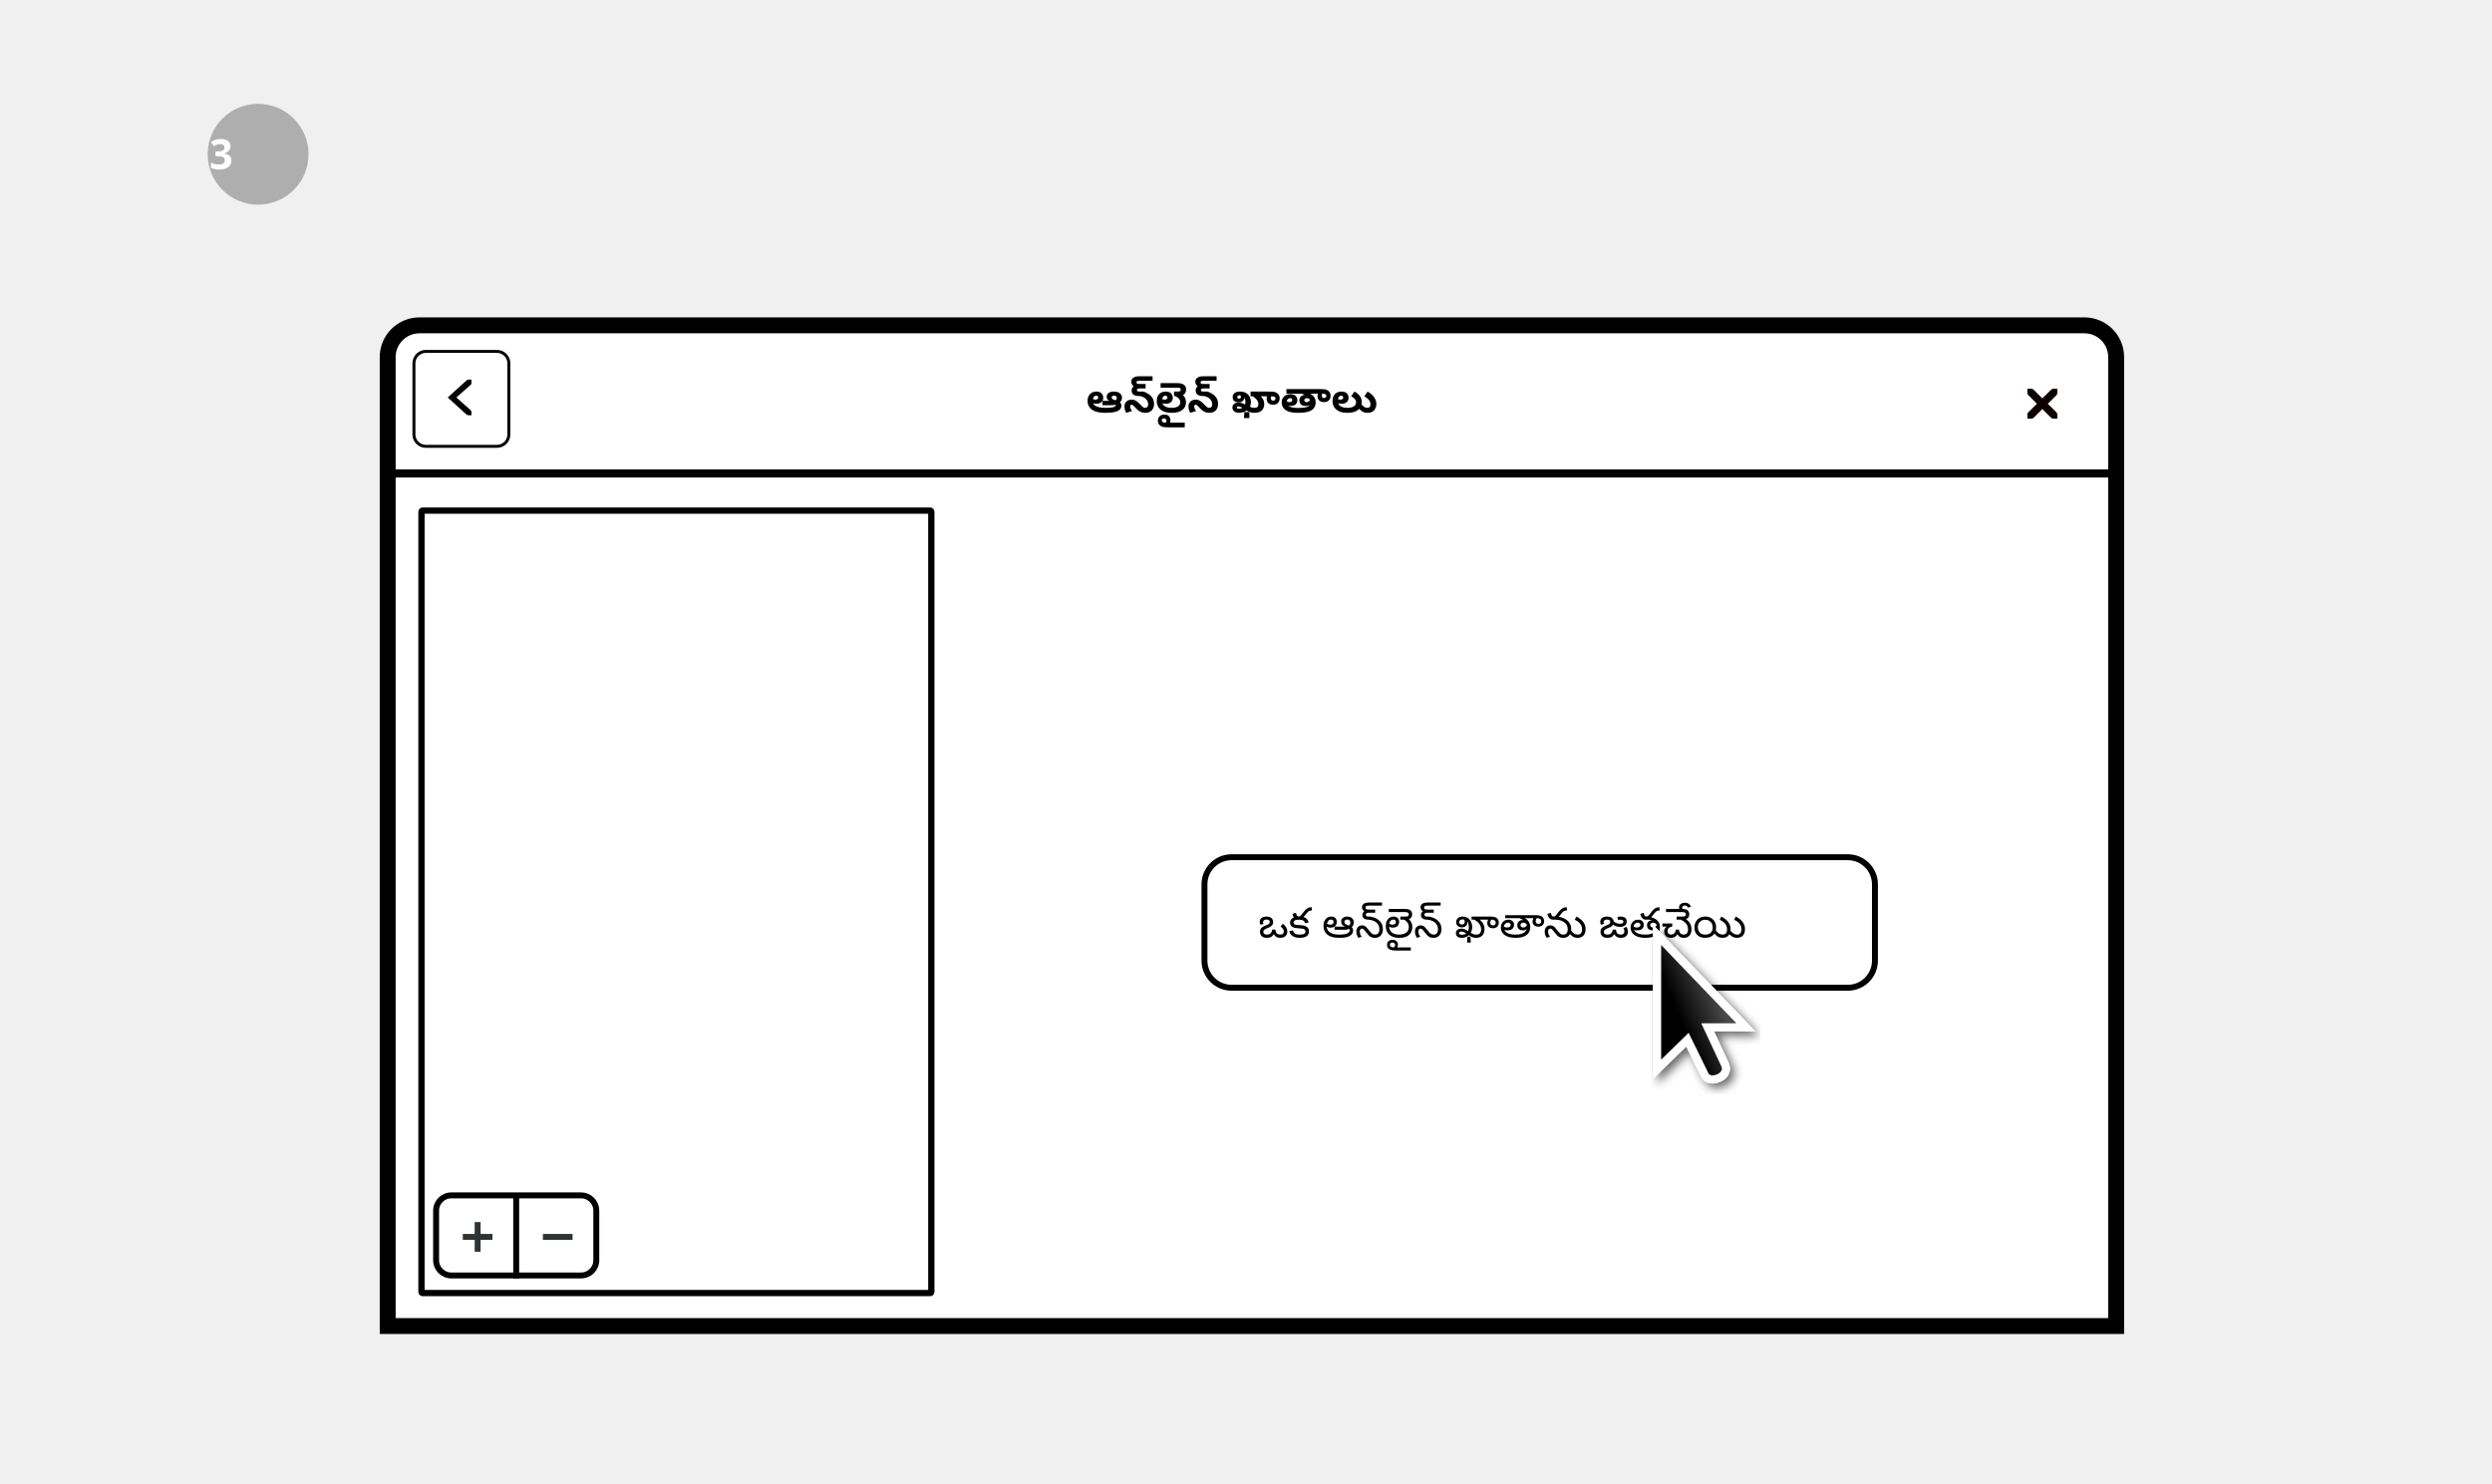
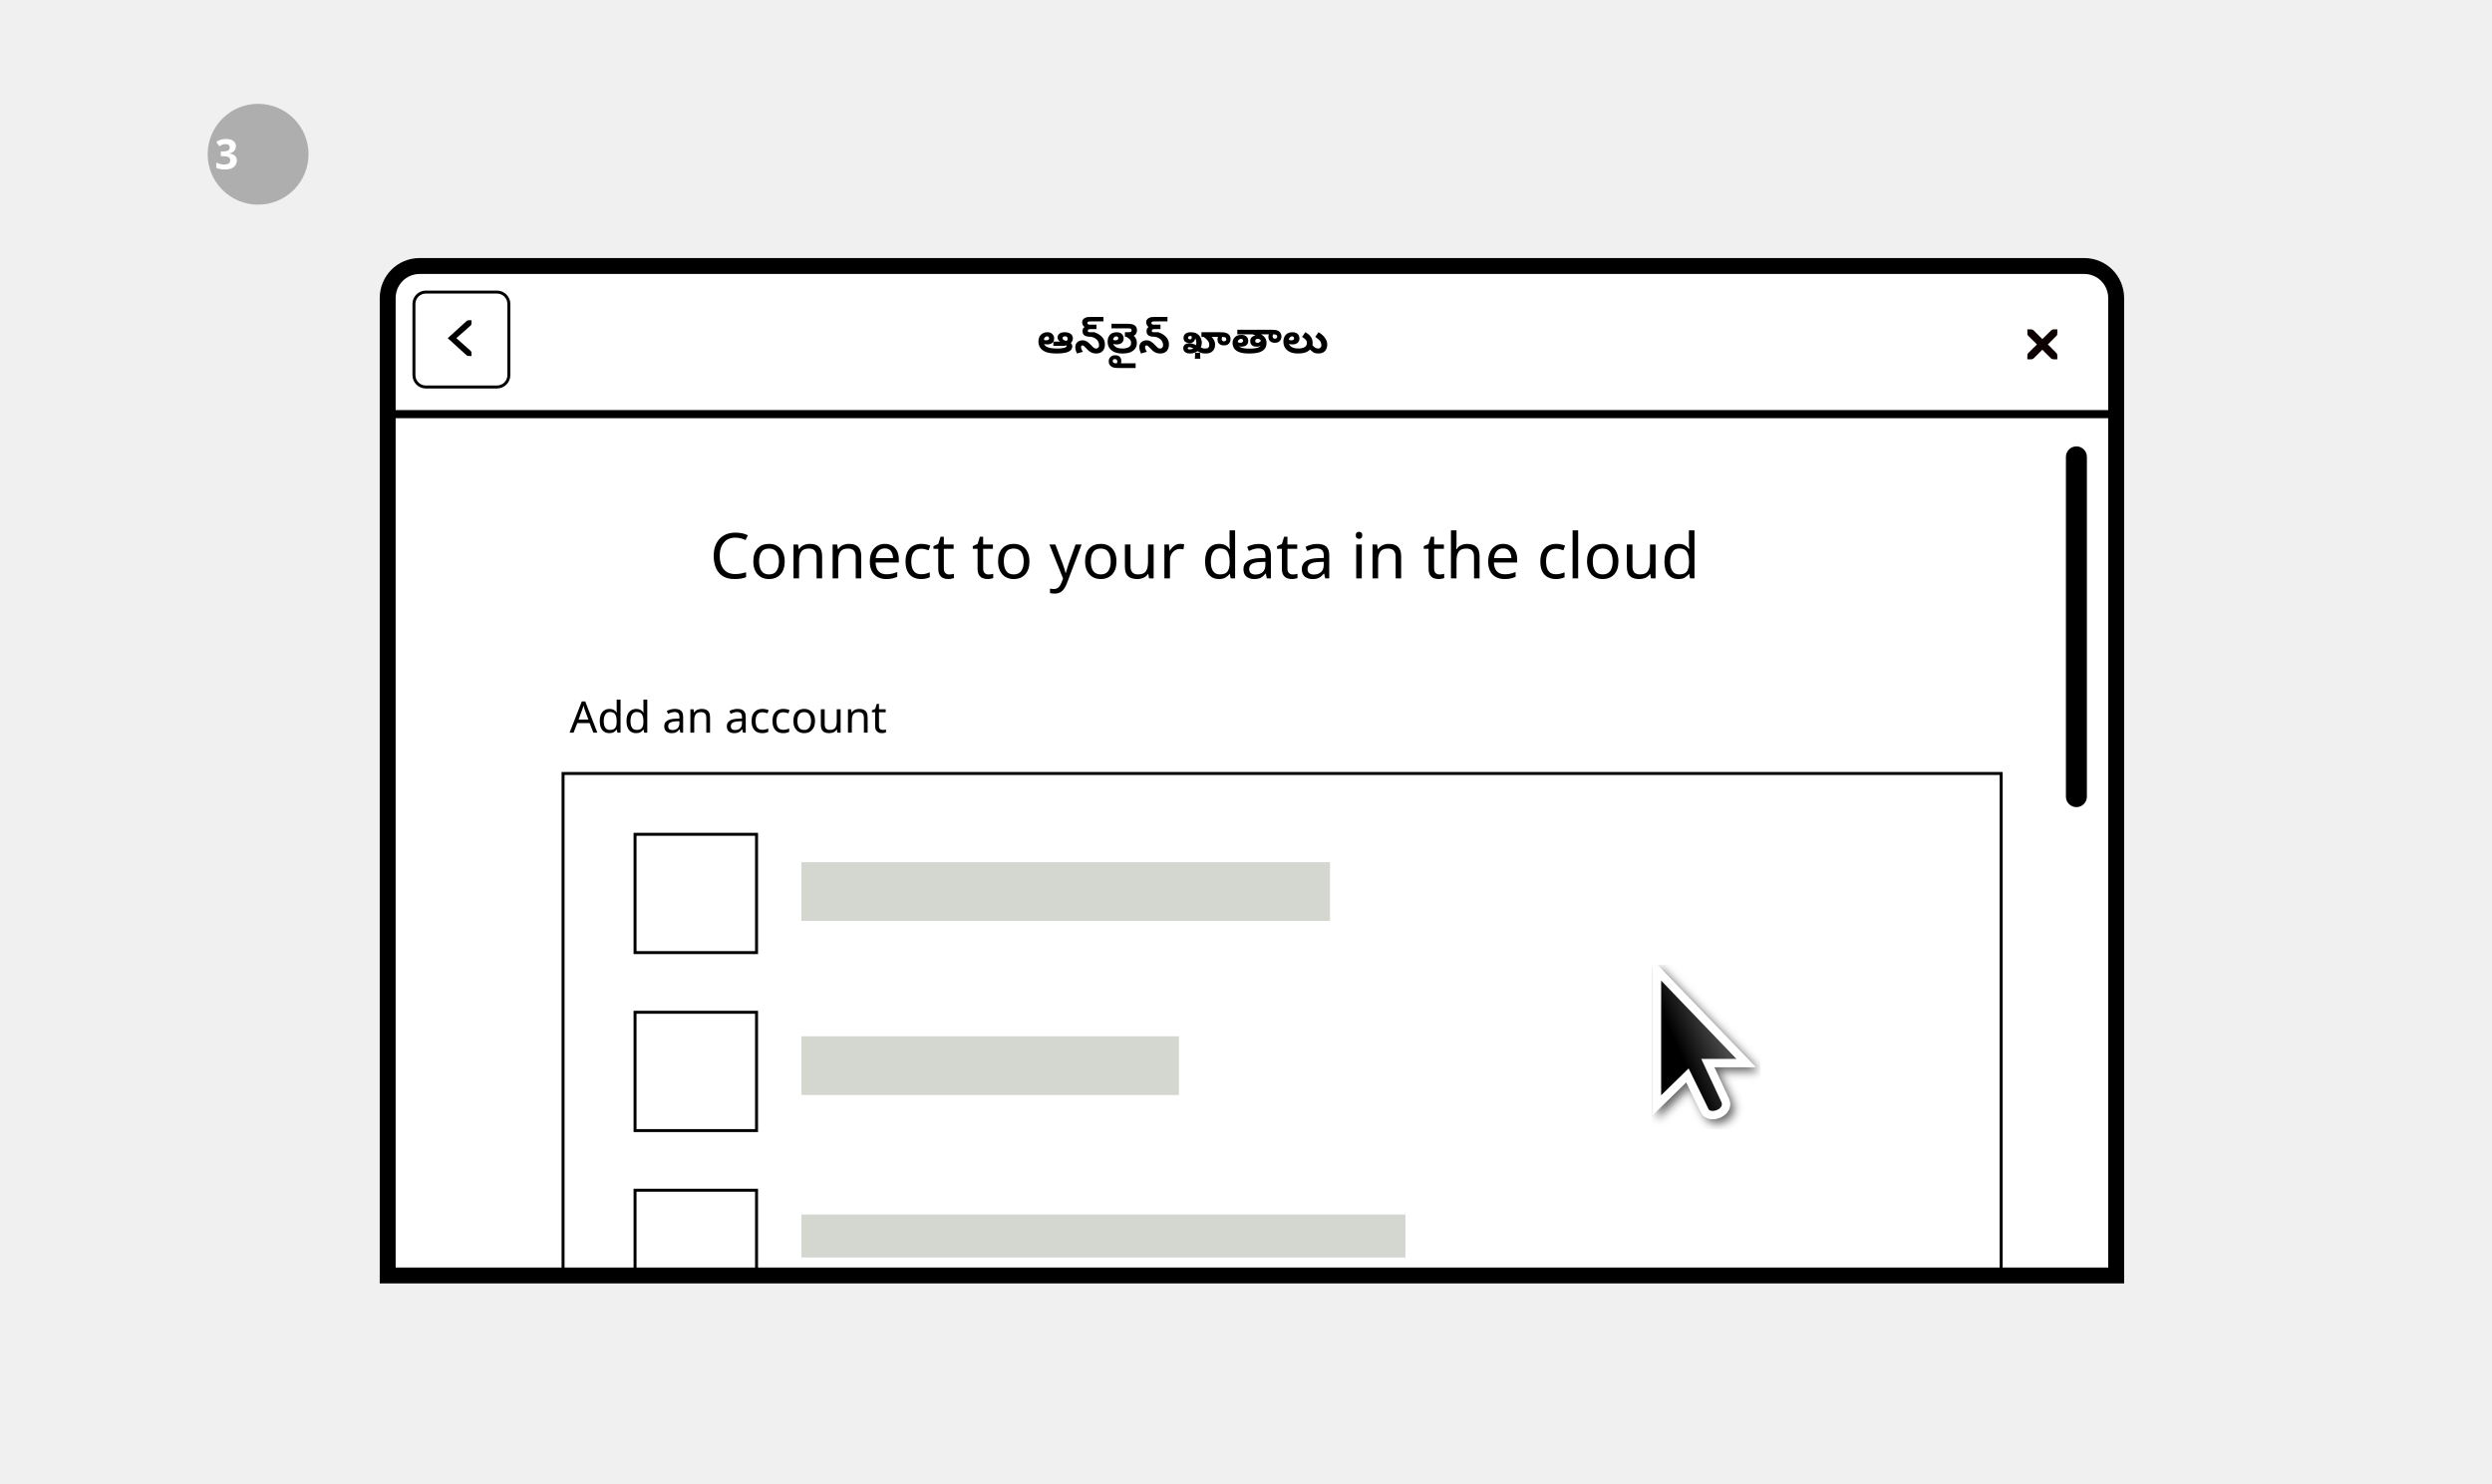
<svg xmlns="http://www.w3.org/2000/svg" xmlns:ns1="http://www.openswatchbook.org/uri/2009/osb" xmlns:xlink="http://www.w3.org/1999/xlink" height="500" id="svg10075" version="1.1" width="840">
  <defs id="defs10077">
    <linearGradient id="RHEL7" ns1:paint="gradient">
      <stop id="stop13323" offset="0" style="stop-color:#a3dbe8;stop-opacity:1;" />
      <stop id="stop13325" offset="1" style="stop-color:#a3dbe8;stop-opacity:1;" />
    </linearGradient>
    <linearGradient id="GNOME" ns1:paint="gradient">
      <stop id="stop11074" offset="0" style="stop-color:#eeedec;stop-opacity:1;" />
      <stop id="stop11076" offset="1" style="stop-color:#eeedec;stop-opacity:1" />
    </linearGradient>
    <linearGradient id="BLANK" ns1:paint="gradient">
      <stop id="stop7012" offset="0" style="stop-color:#eeedec;stop-opacity:0;" />
      <stop id="stop7014" offset="1" style="stop-color:#eeedec;stop-opacity:0" />
    </linearGradient>
    <linearGradient gradientTransform="matrix(1.183438,0,0,0.896461,5.70167,415.6038)" gradientUnits="userSpaceOnUse" id="linearGradient7064" x1="-18.338" x2="713.429" y1="490.549" y2="490.549" xlink:href="#GNOME" />
    <filter color-interpolation-filters="sRGB" height="1.131" id="filter5601" width="1.206" x="-0.103" y="-0.065">
      <feGaussianBlur id="feGaussianBlur5603" stdDeviation="0.611" />
    </filter>
    <linearGradient gradientUnits="userSpaceOnUse" id="linearGradient5885" x1="29.09" x2="33.971" y1="11.773" y2="9.709" xlink:href="#linearGradient5716" />
    <linearGradient id="linearGradient5716">
      <stop id="stop5718" offset="0" style="stop-color:#000000;stop-opacity:1;" />
      <stop id="stop5720" offset="1" style="stop-color:#484848;stop-opacity:1;" />
    </linearGradient>
    <linearGradient gradientUnits="userSpaceOnUse" id="linearGradient17441" x1="29.09" x2="33.971" y1="11.773" y2="9.709" xlink:href="#linearGradient5716" />
    <linearGradient id="linearGradient17443">
      <stop id="stop17445" offset="0" style="stop-color:#000000;stop-opacity:1;" />
      <stop id="stop17447" offset="1" style="stop-color:#484848;stop-opacity:1;" />
    </linearGradient>
    <linearGradient gradientUnits="userSpaceOnUse" id="linearGradient17453" x1="29.09" x2="33.971" y1="11.773" y2="9.709" xlink:href="#linearGradient5716" />
    <linearGradient gradientUnits="userSpaceOnUse" id="linearGradient17455" x1="29.09" x2="33.971" y1="11.773" y2="9.709" xlink:href="#linearGradient5716" />
  </defs>
  <g id="layer1" transform="translate(0,-992.3622)">
    <rect height="656" id="background" style="fill:url(#BLANK);" width="866" x="-16" y="855.362" />
  </g>
  <g id="layer2" transform="translate(0,-540)">
    <g id="g11020" transform="translate(-35,-139.3622)">
      <path d="m 137,278 a 17,17 0 0 1 -17,17 17,17 0 0 1 -17,-17 17,17 0 0 1 17,-17 17,17 0 0 1 17,17 z" id="path11014" style="color:#000000;fill:#000000;fill-opacity:0.275;stroke:none;stroke-width:1.07;marker:none;visibility:visible;display:inline;overflow:visible;enable-background:accumulate" transform="translate(2,453.3622)" />
-       <text id="text11016" style="font-size:14px;font-style:normal;font-variant:normal;font-weight:bold;font-stretch:normal;text-align:center;line-height:125%;letter-spacing:0px;word-spacing:0px;writing-mode:lr-tb;text-anchor:middle;fill:#ffffff;fill-opacity:1;stroke:none;font-family:Cantarell;-inkscape-font-specification:Cantarell Bold" x="122.293" y="736.362" xml:space="preserve">
-         <tspan id="tspan11018" x="122.293" y="736.362">3</tspan>
+       <text id="text11016" style="font-style:normal;font-variant:normal;font-weight:bold;font-stretch:normal;line-height:0%;font-family:Cantarell;-inkscape-font-specification:'Cantarell Bold';text-align:center;letter-spacing:0px;word-spacing:0px;writing-mode:lr-tb;text-anchor:middle;fill:#ffffff;fill-opacity:1;stroke:none" x="122.293" y="736.362" xml:space="preserve">
+         <tspan id="tspan11018" x="122.293" y="736.362" style="font-size:14px;line-height:1.25">3</tspan>
      </text>
    </g>
    <g id="g4890" style="display:inline" transform="matrix(2.683333,0,0,2.683333,-1275.51,-1072.854)">
-       <path d="m 528.047,641.939 209.13,0 c 2.216,0 4,1.784 4,4 l 0,121.727 -4,0 -209.13,0 -4,0 0,-121.727 c 0,-2.216 1.784,-4 4,-4 z" id="path5430" style="fill:#ffffff;fill-opacity:1;stroke:#000000;stroke-width:2;stroke-miterlimit:4;stroke-opacity:1" />
-       <path d="m 524.598,660.548 c 212.461,0 216.298,0 216.298,0" id="path5361" style="fill:none;stroke:#000000;stroke-width:1.015;stroke-linecap:butt;stroke-linejoin:miter;stroke-miterlimit:4;stroke-opacity:1;stroke-dasharray:none" />
-       <g id="g5363" style="fill:#0c0000;fill-opacity:1" transform="matrix(0.4705848,0,0,0.4705848,728.1379,648.0146)">
+       <path d="m 528.047,634.486 h 209.13 c 2.216,0 4,1.8 4,4.035 v 122.791 h -4 -209.13 -4 V 638.521 c 0,-2.235 1.784,-4.035 4,-4.035 z" id="path5430" style="fill:#ffffff;fill-opacity:1;stroke:#000000;stroke-width:2;stroke-miterlimit:4;stroke-opacity:1" />
+       <path d="m 524.598,653.095 c 212.461,0 216.298,0 216.298,0" id="path5361" style="fill:none;stroke:#000000;stroke-width:1.015;stroke-linecap:butt;stroke-linejoin:miter;stroke-miterlimit:4;stroke-dasharray:none;stroke-opacity:1" />
+       <g id="g5363" style="fill:#0c0000;fill-opacity:1" transform="matrix(0.4705848,0,0,0.4705848,728.1379,640.5612)">
        <g id="g5365" style="display:inline;fill:#0c0000;fill-opacity:1" transform="translate(-60,-518)" />
        <g id="g5367" style="fill:#0c0000;fill-opacity:1" transform="translate(-60,-518)" />
        <g id="g5369" style="fill:#0c0000;fill-opacity:1" transform="translate(-60,-518)" />
        <g id="g5371" style="fill:#0c0000;fill-opacity:1" transform="translate(-60,-518)">
          <g id="g5373" style="display:inline;fill:#0c0000;fill-opacity:1" transform="translate(19,-242)">
-             <path d="m 45,764 1,0 c 0.01,-1.2e-4 0.021,-4.6e-4 0.031,0 0.255,0.011 0.51,0.129 0.688,0.312 L 49,766.594 51.312,764.312 C 51.578,764.082 51.759,764.007 52,764 l 1,0 0,1 c 0,0.286 -0.034,0.551 -0.25,0.75 l -2.281,2.281 2.25,2.25 C 52.907,770.469 53,770.735 53,771 l 0,1 -1,0 c -0.265,-10e-6 -0.531,-0.093 -0.719,-0.281 L 49,769.438 46.719,771.719 C 46.531,771.907 46.265,772 46,772 l -1,0 0,-1 c -3e-6,-0.265 0.093,-0.531 0.281,-0.719 l 2.281,-2.25 L 45.281,765.75 C 45.071,765.555 44.978,765.281 45,765 l 0,-1 z" id="path5375" style="color:#bebebe;font-style:normal;font-variant:normal;font-weight:normal;font-stretch:normal;font-size:xx-small;line-height:normal;font-family:'Andale Mono';-inkscape-font-specification:'Andale Mono';text-indent:0;text-align:start;text-decoration:none;text-decoration-line:none;letter-spacing:normal;word-spacing:normal;text-transform:none;direction:ltr;block-progression:tb;writing-mode:lr-tb;text-anchor:start;display:inline;overflow:visible;visibility:visible;fill:#0c0000;fill-opacity:1;fill-rule:nonzero;stroke:none;stroke-width:1.781;marker:none;enable-background:new" />
+             <path d="m 45,764 h 1 c 0.01,-1.2e-4 0.021,-4.6e-4 0.031,0 0.255,0.011 0.51,0.129 0.688,0.312 L 49,766.594 51.312,764.312 C 51.578,764.082 51.759,764.007 52,764 h 1 v 1 c 0,0.286 -0.034,0.551 -0.25,0.75 l -2.281,2.281 2.25,2.25 C 52.907,770.469 53,770.735 53,771 v 1 h -1 c -0.265,-10e-6 -0.531,-0.093 -0.719,-0.281 L 49,769.438 46.719,771.719 C 46.531,771.907 46.265,772 46,772 h -1 v -1 c -3e-6,-0.265 0.093,-0.531 0.281,-0.719 l 2.281,-2.25 L 45.281,765.75 C 45.071,765.555 44.978,765.281 45,765 Z" id="path5375" style="color:#bebebe;font-style:normal;font-variant:normal;font-weight:normal;font-stretch:normal;font-size:xx-small;line-height:normal;font-family:'Andale Mono';-inkscape-font-specification:'Andale Mono';text-indent:0;text-align:start;text-decoration:none;text-decoration-line:none;letter-spacing:normal;word-spacing:normal;text-transform:none;writing-mode:lr-tb;direction:ltr;text-anchor:start;display:inline;overflow:visible;visibility:visible;fill:#0c0000;fill-opacity:1;fill-rule:nonzero;stroke:none;stroke-width:1.781;marker:none;enable-background:new" />
          </g>
        </g>
        <g id="g5377" style="fill:#0c0000;fill-opacity:1" transform="translate(-60,-518)" />
        <g id="g5379" style="fill:#0c0000;fill-opacity:1" transform="translate(-60,-518)" />
        <g id="g5381" style="fill:#0c0000;fill-opacity:1" transform="translate(-60,-518)" />
      </g>
-       <rect height="98.306" id="rect12010" rx="0.143" ry="0.158" style="color:#000000;fill:none;stroke:#000000;stroke-width:0.788;stroke-opacity:1;marker:none;visibility:visible;display:inline;overflow:visible;enable-background:accumulate" width="64.046" x="528.291" y="665.216" />
-       <text id="text12012" style="font-size:5.217px;font-style:normal;font-variant:normal;font-weight:bold;font-stretch:normal;text-align:center;line-height:125%;letter-spacing:0px;word-spacing:0px;writing-mode:lr-tb;text-anchor:middle;fill:#000000;fill-opacity:1;stroke:none;font-family:Cantarell;-inkscape-font-specification:Cantarell Bold" x="634.848" y="652.865" xml:space="preserve">
-         <tspan id="tspan12014" x="634.848" y="652.865">ఆన్‌లైన్ ఖాతాలు</tspan>
+       <text id="text12012" style="font-style:normal;font-variant:normal;font-weight:bold;font-stretch:normal;line-height:0%;font-family:Cantarell;-inkscape-font-specification:'Cantarell Bold';text-align:center;letter-spacing:0px;word-spacing:0px;writing-mode:lr-tb;text-anchor:middle;fill:#000000;fill-opacity:1;stroke:none" x="634.848" y="645.411" xml:space="preserve">
+         <tspan id="tspan12014" x="634.848" y="645.411" style="font-size:5.217px;line-height:1.25">ఆన్‌లైన్ ఖాతాలు</tspan>
      </text>
-       <rect height="16.398" id="rect17494" rx="3.405" ry="3.405" style="color:#000000;fill:none;stroke:#000000;stroke-width:0.745;stroke-linecap:square;stroke-linejoin:miter;stroke-miterlimit:4;stroke-opacity:1;stroke-dasharray:none;stroke-dashoffset:0;marker:none;visibility:visible;display:inline;overflow:visible;enable-background:accumulate" width="84.224" x="626.65" y="708.765" />
-       <text id="text17496" style="font-size:5.217px;font-style:normal;font-variant:normal;font-weight:normal;font-stretch:normal;text-align:center;line-height:125%;letter-spacing:0px;word-spacing:0px;writing-mode:lr-tb;text-anchor:middle;fill:#000000;fill-opacity:1;stroke:none;font-family:Cantarell;-inkscape-font-specification:Cantarell" x="668.813" y="718.828" xml:space="preserve">
-         <tspan id="tspan17498" x="668.813" y="718.828">ఒక ఆన్‌లైన్ ఖాతాను జతచేయి</tspan>
+       <rect style="color:#000000;overflow:visible;opacity:1;vector-effect:none;fill:none;fill-opacity:1;stroke:#000000;stroke-width:0.373;stroke-opacity:1" id="rect884" width="180.655" height="63.069" x="546.077" y="698.243" />
+       <g id="default-pointer-c" style="display:inline" transform="matrix(1.028173,0,0,1.028173,656.1496,720.603)">
+         <path d="M 27.135,2.848 V 19.289 l 3.712,-3.624 2.121,4.331 c 0.52,1.171 3.221,0.23 2.453,-1.337 l -2.099,-4.497 h 4.685 z" id="path5567" style="color:#000000;display:block;overflow:visible;visibility:visible;opacity:0.6;fill:#000000;fill-opacity:1;fill-rule:nonzero;stroke:#000000;stroke-width:1;stroke-linecap:butt;stroke-linejoin:miter;stroke-miterlimit:10;stroke-dasharray:none;stroke-dashoffset:0;stroke-opacity:1;marker:none;filter:url(#filter5601);enable-background:accumulate" />
+         <path d="M 26.605,2.318 V 18.758 l 3.712,-3.624 2.121,4.331 c 0.52,1.171 3.221,0.23 2.453,-1.337 l -2.099,-4.497 h 4.685 z" id="path5565" style="color:#000000;display:block;overflow:visible;visibility:visible;fill:url(#linearGradient17453);fill-opacity:1;fill-rule:nonzero;stroke:#ffffff;stroke-width:1;stroke-linecap:butt;stroke-linejoin:miter;stroke-miterlimit:10;stroke-dasharray:none;stroke-dashoffset:0;stroke-opacity:1;marker:none;enable-background:accumulate" />
+         <path d="M 26.605,2.318 V 18.758 l 3.712,-3.624 2.121,4.331 c 0.52,1.171 3.221,0.23 2.453,-1.337 l -2.099,-4.497 h 4.685 z" id="path6242" style="color:#000000;display:block;overflow:visible;visibility:visible;fill:url(#linearGradient17455);fill-opacity:1;fill-rule:nonzero;stroke:#ffffff;stroke-width:1;stroke-linecap:butt;stroke-linejoin:miter;stroke-miterlimit:10;stroke-dasharray:none;stroke-dashoffset:0;stroke-opacity:1;marker:none;enable-background:accumulate" />
+       </g>
+       <g id="g4705" style="display:inline" transform="matrix(0.3726708,0,0,0.3726708,492.8318,447.5148)">
+         <rect height="16" id="rect10837-5-8-1" style="color:#bebebe;display:inline;overflow:visible;visibility:visible;fill:none;stroke:none;stroke-width:1;marker:none;enable-background:new" transform="scale(-1,1)" width="16" x="-116" y="518" />
+         <path d="m 112.014,520 h -1 c -0.01,-1.2e-4 -0.021,-4.6e-4 -0.031,0 -0.255,0.011 -0.51,0.129 -0.688,0.312 l -6.298,5.719 6.298,5.719 c 0.188,0.188 0.453,0.281 0.719,0.281 h 1 v -1 c 0,-0.265 -0.093,-0.531 -0.281,-0.719 l -4.829,-4.281 4.829,-4.281 c 0.211,-0.195 0.303,-0.469 0.281,-0.75 z" id="path10839-9-9-5" style="color:#bebebe;font-style:normal;font-variant:normal;font-weight:normal;font-stretch:normal;font-size:medium;line-height:normal;font-family:'Andale Mono';-inkscape-font-specification:'Andale Mono';text-indent:0;text-align:start;text-decoration:none;text-decoration-line:none;letter-spacing:normal;word-spacing:normal;text-transform:none;writing-mode:lr-tb;direction:ltr;text-anchor:start;display:inline;overflow:visible;visibility:visible;fill:#000000;fill-opacity:1;fill-rule:nonzero;stroke:none;stroke-width:1.781;marker:none;enable-background:new" />
+       </g>
+       <rect height="11.925" id="rect15386" rx="1.491" ry="1.491" style="color:#000000;display:inline;overflow:visible;visibility:visible;fill:none;stroke:#000000;stroke-width:0.373;stroke-miterlimit:4;stroke-dasharray:none;stroke-opacity:1;marker:none;enable-background:accumulate" width="11.925" x="527.344" y="637.76" />
+       <rect style="opacity:1;vector-effect:none;fill:#000000;fill-opacity:1;stroke:none;stroke-width:7.453;stroke-linecap:butt;stroke-linejoin:miter;stroke-miterlimit:4;stroke-dasharray:none;stroke-dashoffset:0;stroke-opacity:1;marker:none;paint-order:normal" id="rect977" width="2.635" height="45.325" x="734.865" y="657.146" rx="1.318" ry="1.318" />
+       <rect y="705.885" x="555.12" height="14.863" width="15.263" id="rect979" style="color:#000000;overflow:visible;opacity:1;vector-effect:none;fill:none;fill-opacity:1;stroke:#000000;stroke-width:0.373;stroke-opacity:1" />
+       <rect style="color:#000000;overflow:visible;opacity:1;vector-effect:none;fill:none;fill-opacity:1;stroke:#000000;stroke-width:0.373;stroke-opacity:1" id="rect981" width="15.263" height="14.863" x="555.12" y="728.245" />
+       <rect y="750.606" x="555.12" height="10.706" width="15.263" id="rect983" style="color:#000000;overflow:visible;opacity:1;vector-effect:none;fill:none;fill-opacity:1;stroke:#000000;stroke-width:0.373;stroke-opacity:1" />
+       <rect style="opacity:1;vector-effect:none;fill:#d3d7cf;fill-opacity:1;stroke:none;stroke-width:7.453;stroke-linecap:butt;stroke-linejoin:miter;stroke-miterlimit:4;stroke-dasharray:none;stroke-dashoffset:0;stroke-opacity:1;marker:none;paint-order:normal" id="rect985" width="66.407" height="7.379" x="576.009" y="709.39" />
+       <rect y="731.262" x="576.009" height="7.379" width="47.433" id="rect987" style="opacity:1;vector-effect:none;fill:#d3d7cf;fill-opacity:1;stroke:none;stroke-width:7.453;stroke-linecap:butt;stroke-linejoin:miter;stroke-miterlimit:4;stroke-dasharray:none;stroke-dashoffset:0;stroke-opacity:1;marker:none;paint-order:normal" />
+       <rect style="opacity:1;vector-effect:none;fill:#d3d7cf;fill-opacity:1;stroke:none;stroke-width:7.453;stroke-linecap:butt;stroke-linejoin:miter;stroke-miterlimit:4;stroke-dasharray:none;stroke-dashoffset:0;stroke-opacity:1;marker:none;paint-order:normal" id="rect989" width="75.893" height="5.393" x="576.009" y="753.661" />
+       <flowRoot xml:space="preserve" id="flowRoot1005" style="fill:black;fill-opacity:1;stroke:none;font-family:sans-serif;font-style:normal;font-weight:normal;font-size:40px;line-height:1.25;letter-spacing:0px;word-spacing:0px">
+         <flowRegion id="flowRegion1007">
+           <rect id="rect1009" width="488" height="122" x="186" y="199" />
+         </flowRegion>
+         <flowPara id="flowPara1011" />
+       </flowRoot>
+       <text xml:space="preserve" style="font-style:normal;font-variant:normal;font-weight:normal;font-stretch:normal;font-size:5.466px;line-height:1.25;font-family:sans-serif;-inkscape-font-specification:'sans-serif, Normal';font-variant-ligatures:normal;font-variant-caps:normal;font-variant-numeric:normal;font-feature-settings:normal;text-align:start;letter-spacing:0px;word-spacing:0px;writing-mode:lr-tb;text-anchor:start;fill:#000000;fill-opacity:1;stroke:none;stroke-width:0.373" x="546.898" y="693.113" id="text1074">
+         <tspan id="tspan1072" x="546.898" y="693.113" style="stroke-width:0.373">Add an account</tspan>
      </text>
-       <g id="default-pointer-c" style="display:inline" transform="matrix(1.028173,0,0,1.028173,656.1496,716.1309)">
-         <path d="m 27.135,2.848 0,16.44 3.712,-3.624 2.121,4.331 c 0.52,1.171 3.221,0.23 2.453,-1.337 l -2.099,-4.497 4.685,0 L 27.135,2.848 z" id="path5567" style="opacity:0.6;color:#000000;fill:#000000;fill-opacity:1;fill-rule:nonzero;stroke:#000000;stroke-width:1;stroke-linecap:butt;stroke-linejoin:miter;stroke-miterlimit:10;stroke-opacity:1;stroke-dasharray:none;stroke-dashoffset:0;marker:none;visibility:visible;display:block;overflow:visible;filter:url(#filter5601);enable-background:accumulate" />
-         <path d="m 26.605,2.318 0,16.44 3.712,-3.624 2.121,4.331 c 0.52,1.171 3.221,0.23 2.453,-1.337 l -2.099,-4.497 4.685,0 L 26.605,2.318 z" id="path5565" style="color:#000000;fill:url(#linearGradient17453);fill-opacity:1;fill-rule:nonzero;stroke:#ffffff;stroke-width:1;stroke-linecap:butt;stroke-linejoin:miter;stroke-miterlimit:10;stroke-opacity:1;stroke-dasharray:none;stroke-dashoffset:0;marker:none;visibility:visible;display:block;overflow:visible;enable-background:accumulate" />
-         <path d="m 26.605,2.318 0,16.44 3.712,-3.624 2.121,4.331 c 0.52,1.171 3.221,0.23 2.453,-1.337 l -2.099,-4.497 4.685,0 L 26.605,2.318 z" id="path6242" style="color:#000000;fill:url(#linearGradient17455);fill-opacity:1;fill-rule:nonzero;stroke:#ffffff;stroke-width:1;stroke-linecap:butt;stroke-linejoin:miter;stroke-miterlimit:10;stroke-opacity:1;stroke-dasharray:none;stroke-dashoffset:0;marker:none;visibility:visible;display:block;overflow:visible;enable-background:accumulate" />
+       <g id="g3922" style="display:inline;stroke-width:0.8" transform="matrix(0.931677,0,0,0.931677,417.2314,562.4069)">
+         <rect height="16" id="rect2941" style="color:#bebebe;display:inline;overflow:visible;visibility:visible;fill:none;stroke:none;stroke-width:0.8;marker:none" transform="rotate(-90)" width="16" x="-194" y="20" />
+         <path d="M 22.117,178 C 20.946,178 20,178.95 20,180.125 v 11.75 c 0,1.175 0.946,2.125 2.117,2.125 h 6.911 v -6 h -0.996 v -2 h 0.996 v -1.062 c 0,-1.844 1.374,-2.889 3.175,-2.938 h 1.774 v 2 H 32.887 c -0.626,0 -0.903,0.223 -0.903,0.906 V 186 h 1.712 l -0.218,2 h -1.494 v 6 h 1.899 C 35.054,194 36,193.05 36,191.875 v -11.75 C 36,178.95 35.054,178 33.883,178 Z" id="rect14063" style="color:#000000;display:inline;overflow:visible;visibility:visible;fill:#babdb6;fill-opacity:1;fill-rule:nonzero;stroke:none;stroke-width:0.4;marker:none;enable-background:new" />
      </g>
-       <rect height="10.062" id="rect17500" rx="1.914" ry="1.914" style="color:#000000;fill:none;stroke:#000000;stroke-width:0.745;stroke-linecap:square;stroke-linejoin:miter;stroke-miterlimit:4;stroke-opacity:1;stroke-dasharray:none;stroke-dashoffset:0;marker:none;visibility:visible;display:inline;overflow:visible;enable-background:accumulate" width="20.124" x="530.128" y="751.25" />
-       <path d="m 540.19,751.529 0,9.783" id="path17502" style="color:#000000;fill:none;stroke:#000000;stroke-width:0.745;stroke-linecap:square;stroke-linejoin:miter;stroke-miterlimit:4;stroke-opacity:1;stroke-dasharray:none;stroke-dashoffset:0;marker:none;visibility:visible;display:inline;overflow:visible;enable-background:accumulate" />
-       <g id="g31978" style="display:inline" transform="matrix(0.3726708,0,0,0.3726708,534.9727,650.6288)">
-         <rect height="16" id="rect31980" style="color:#bebebe;fill:none;stroke:none;stroke-width:1;marker:none;visibility:visible;display:inline;overflow:visible" width="16" x="20" y="276" />
-         <rect height="2" id="rect31984" style="color:#bebebe;fill:#2e3436;fill-opacity:1;stroke:none;stroke-width:1;marker:none;visibility:visible;display:inline;overflow:visible" width="10" x="23" y="283" />
-       </g>
-       <g id="g31988" style="display:inline" transform="matrix(0.3726708,0,0,0.3726708,524.9106,650.6288)">
-         <rect height="16" id="rect31990" style="color:#bebebe;fill:none;stroke:none;stroke-width:1;marker:none;visibility:visible;display:inline;overflow:visible" width="16" x="20" y="276" />
-         <path d="m -174,512 0,4 -4,0 0,2 4,0 0,4 2,0 0,-4 4,0 0,-2 -4,0 0,-4 -2,0 z" id="rect31992" style="color:#bebebe;fill:#2e3436;fill-opacity:1;stroke:none;stroke-width:1;marker:none;visibility:visible;display:inline;overflow:visible" transform="translate(201,-233)" />
-       </g>
-       <g id="g4705" style="display:inline" transform="matrix(0.3726708,0,0,0.3726708,492.8318,454.9682)">
-         <rect height="16" id="rect10837-5-8-1" style="color:#bebebe;fill:none;stroke:none;stroke-width:1;marker:none;visibility:visible;display:inline;overflow:visible;enable-background:new" transform="scale(-1,1)" width="16" x="-116" y="518" />
-         <path d="m 112.014,520 -1,0 c -0.01,-1.2e-4 -0.021,-4.6e-4 -0.031,0 -0.255,0.011 -0.51,0.129 -0.688,0.312 l -6.298,5.719 6.298,5.719 c 0.188,0.188 0.453,0.281 0.719,0.281 l 1,0 0,-1 c 0,-0.265 -0.093,-0.531 -0.281,-0.719 l -4.829,-4.281 4.829,-4.281 c 0.211,-0.195 0.303,-0.469 0.281,-0.75 z" id="path10839-9-9-5" style="font-size:medium;font-style:normal;font-variant:normal;font-weight:normal;font-stretch:normal;text-indent:0;text-align:start;text-decoration:none;line-height:normal;letter-spacing:normal;word-spacing:normal;text-transform:none;direction:ltr;block-progression:tb;writing-mode:lr-tb;text-anchor:start;color:#bebebe;fill:#000000;fill-opacity:1;fill-rule:nonzero;stroke:none;stroke-width:1.781;marker:none;visibility:visible;display:inline;overflow:visible;enable-background:new;font-family:Andale Mono;-inkscape-font-specification:Andale Mono" />
-       </g>
-       <rect height="11.925" id="rect15386" rx="1.491" ry="1.491" style="color:#000000;fill:none;stroke:#000000;stroke-width:0.373;stroke-miterlimit:4;stroke-opacity:1;stroke-dasharray:none;marker:none;visibility:visible;display:inline;overflow:visible;enable-background:accumulate" width="11.925" x="527.344" y="645.214" />
+       <path d="m 440.18,706.639 -1.659,-0.006 c -1.17,0.609 -1.345,2.13 -0.961,3.523 0.508,1.841 1.522,3.132 2.882,2.708 1.898,-0.592 1.953,-2.142 1.368,-3.959 -0.309,-0.961 -0.883,-1.736 -1.63,-2.264 z m 4.629,2.875 c 0,0.82 -0.333,1.519 -0.699,2.067 v 0.029 l -0.087,0.058 c 0,0 -0.237,0.279 -0.524,0.553 -0.286,0.274 -0.728,0.641 -0.728,0.641 -0.359,0.27 -0.553,0.627 -0.553,1.019 0,0.393 0.25,0.749 0.611,1.019 0,0 0.733,0.449 1.135,0.786 0.402,0.337 0.873,0.786 0.873,0.786 0.545,0.512 0.903,1.329 0.903,2.242 0,0.786 -0.249,1.5 -0.67,2.009 l -0.641,0.815 h 3.989 c 1.091,0 1.98,-0.885 1.98,-1.98 v -10.947 c 0,-1.095 -0.889,-1.98 -1.98,-1.98 -0.535,-0.005 -1.697,10e-4 -1.697,10e-4 l -0.014,0.918 -2.391,0.268 c 0.35,0.607 0.483,1.214 0.492,1.694 z m -9.316,2.271 v 5.24 c 1.618,-1.083 4.513,-1.106 4.513,-1.106 0,0 0.013,-0.018 0,-0.029 -1.161,-0.892 -0.67,-1.922 -0.67,-1.922 -1.795,0.153 -2.615,-0.517 -3.843,-2.184 z m 4.716,5.153 c -1.612,0.091 -3.687,0.758 -3.727,2.358 0,0.957 0.623,1.825 1.514,2.213 0,0 0.032,0.021 0.058,0.029 h 0.029 4.222 c 0,0 0.008,-0.042 0.029,-0.058 2.284,-2.021 0.559,-3.193 -1.397,-4.513 -0.035,-0.024 -0.087,-0.029 -0.087,-0.029 -0.204,-0.008 -0.41,-0.013 -0.64,0 z" id="path14750" style="color:#000000;display:inline;overflow:visible;visibility:visible;fill:#babdb6;fill-opacity:1;fill-rule:nonzero;stroke:none;stroke-width:0.186;marker:none;enable-background:new" />
    </g>
+     <text xml:space="preserve" style="font-style:normal;font-variant:normal;font-weight:normal;font-stretch:normal;font-size:21.333px;line-height:1.25;font-family:sans-serif;-inkscape-font-specification:'sans-serif, Normal';font-variant-ligatures:normal;font-variant-caps:normal;font-variant-numeric:normal;font-feature-settings:normal;text-align:center;letter-spacing:0px;word-spacing:0px;writing-mode:lr-tb;text-anchor:middle;opacity:1;vector-effect:none;fill:#000000;fill-opacity:1;stroke:none;stroke-width:1px;stroke-linecap:butt;stroke-linejoin:miter;stroke-miterlimit:4;stroke-dasharray:none;stroke-dashoffset:0;stroke-opacity:1" x="420" y="735" id="text1050">
+       <tspan id="tspan1048" x="420" y="735">Connect to your data in the cloud</tspan>
+     </text>
  </g>
</svg>
